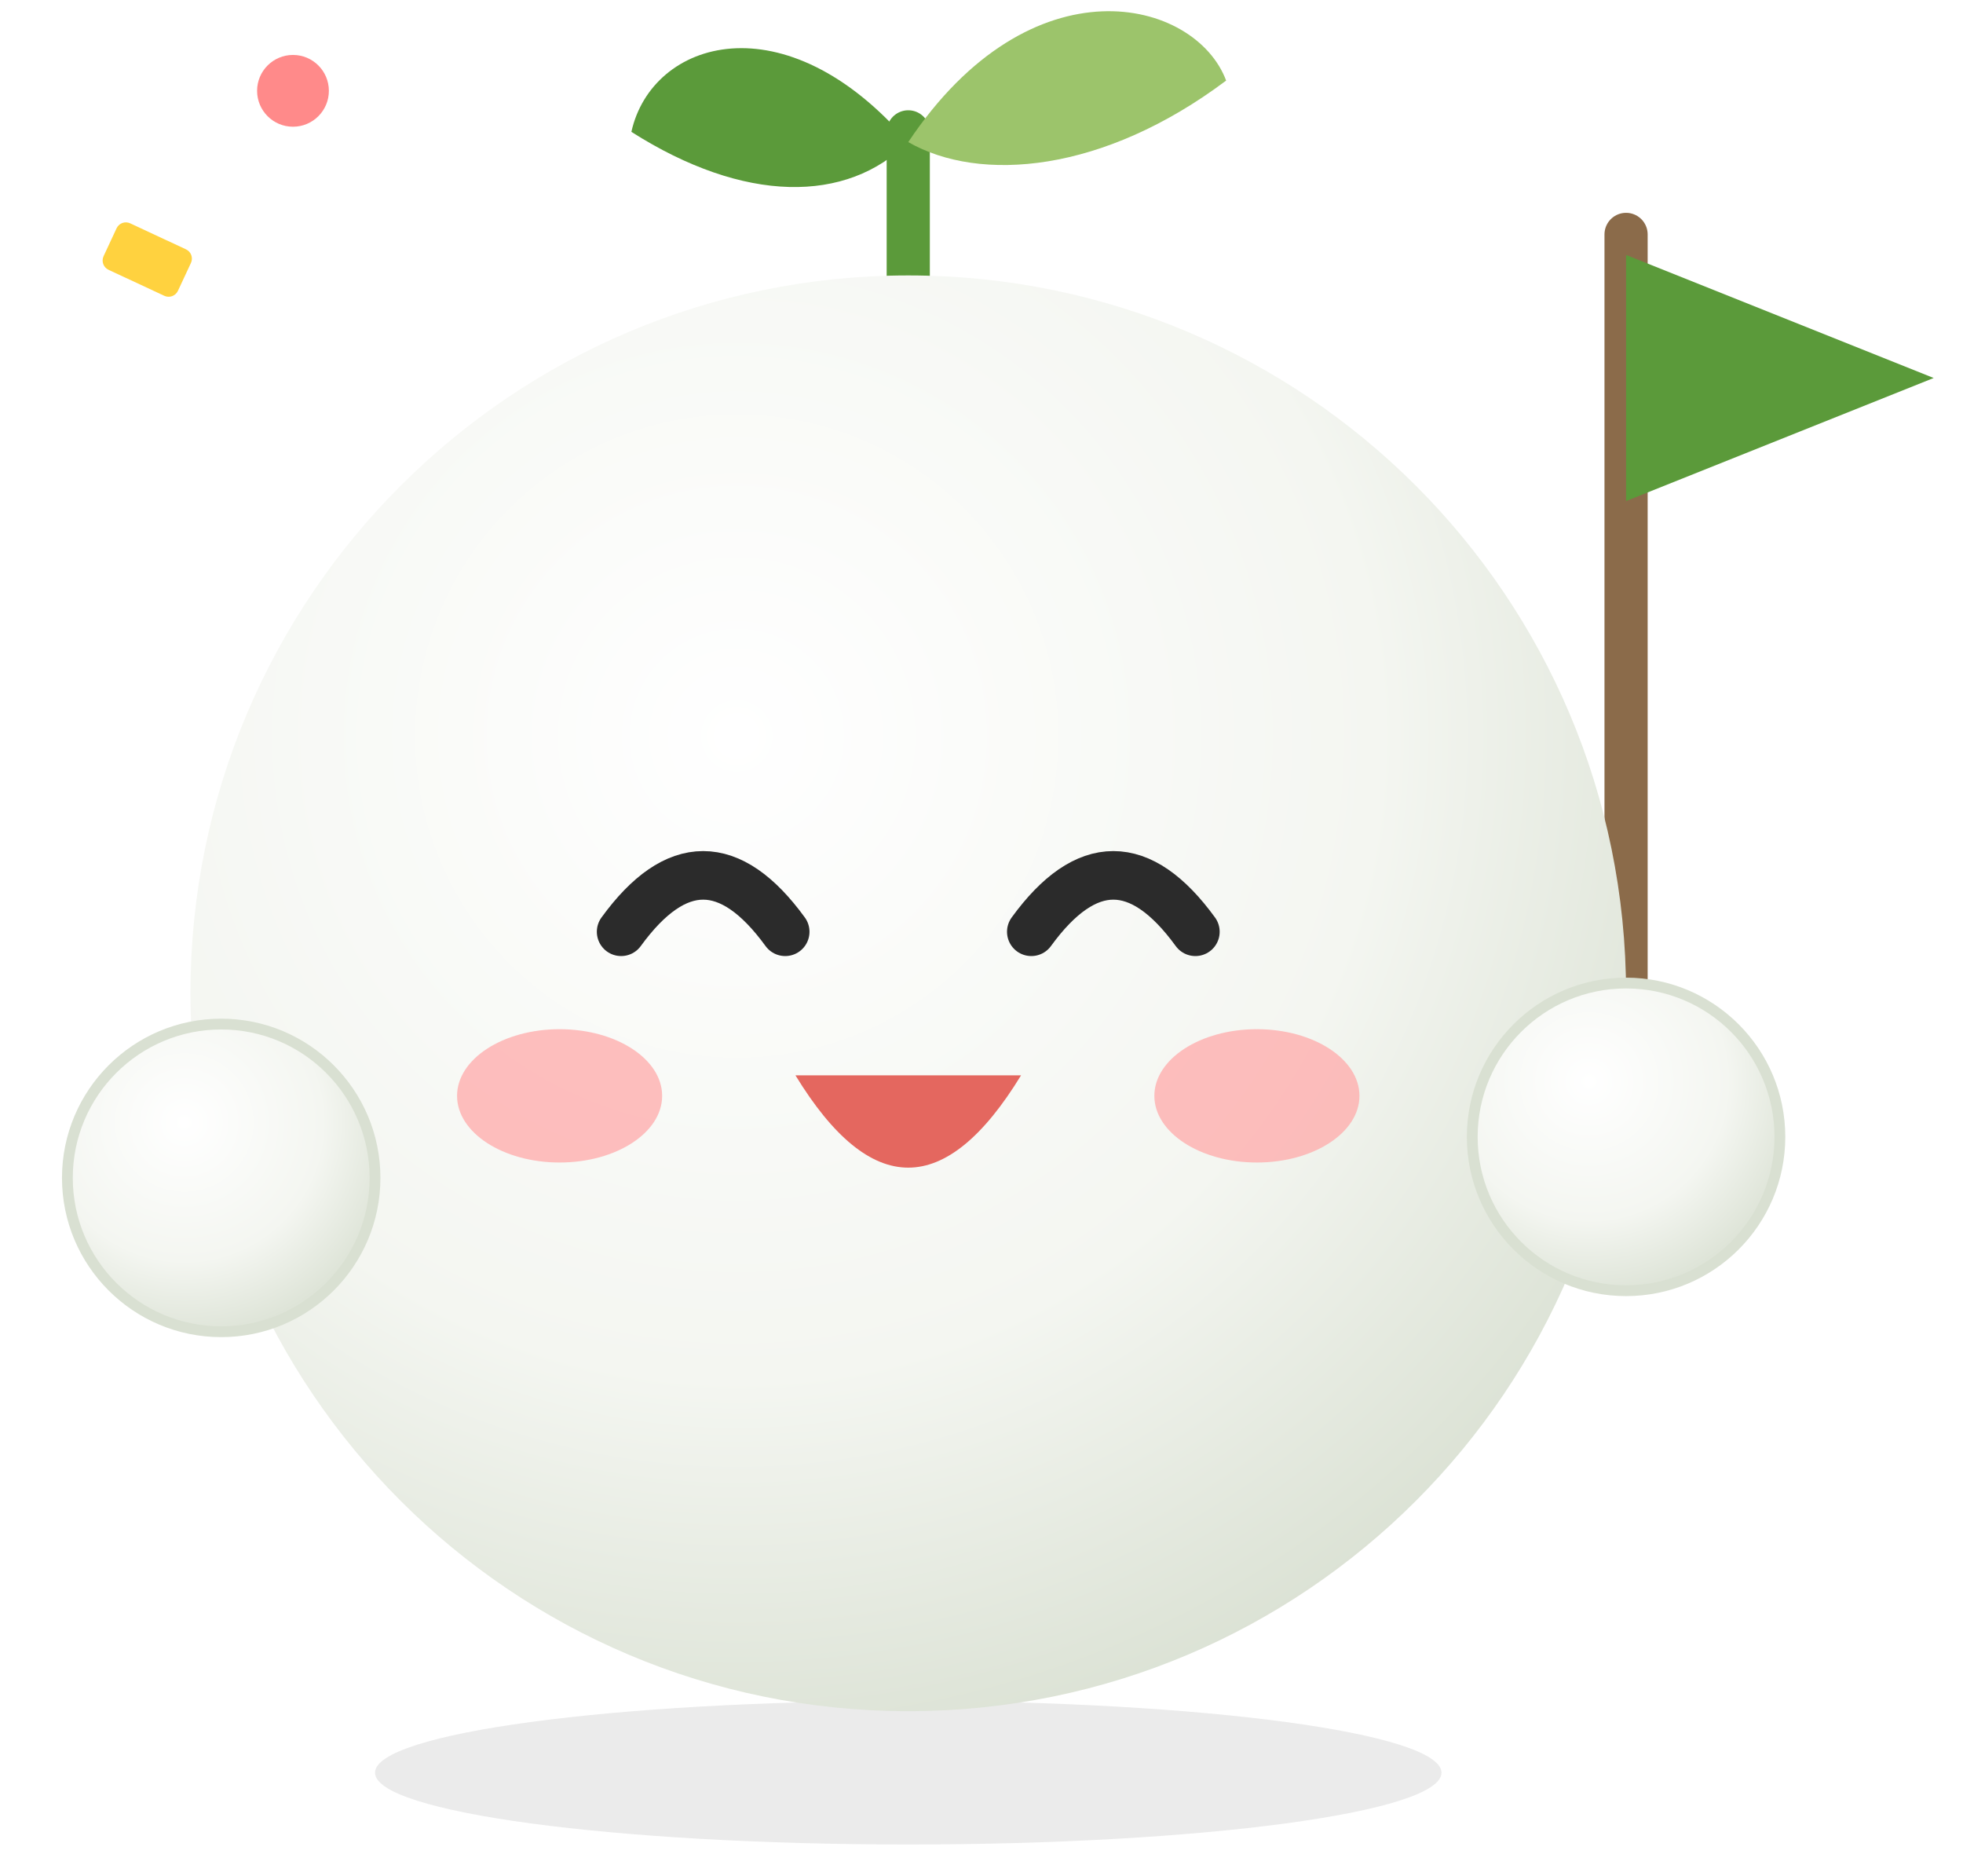
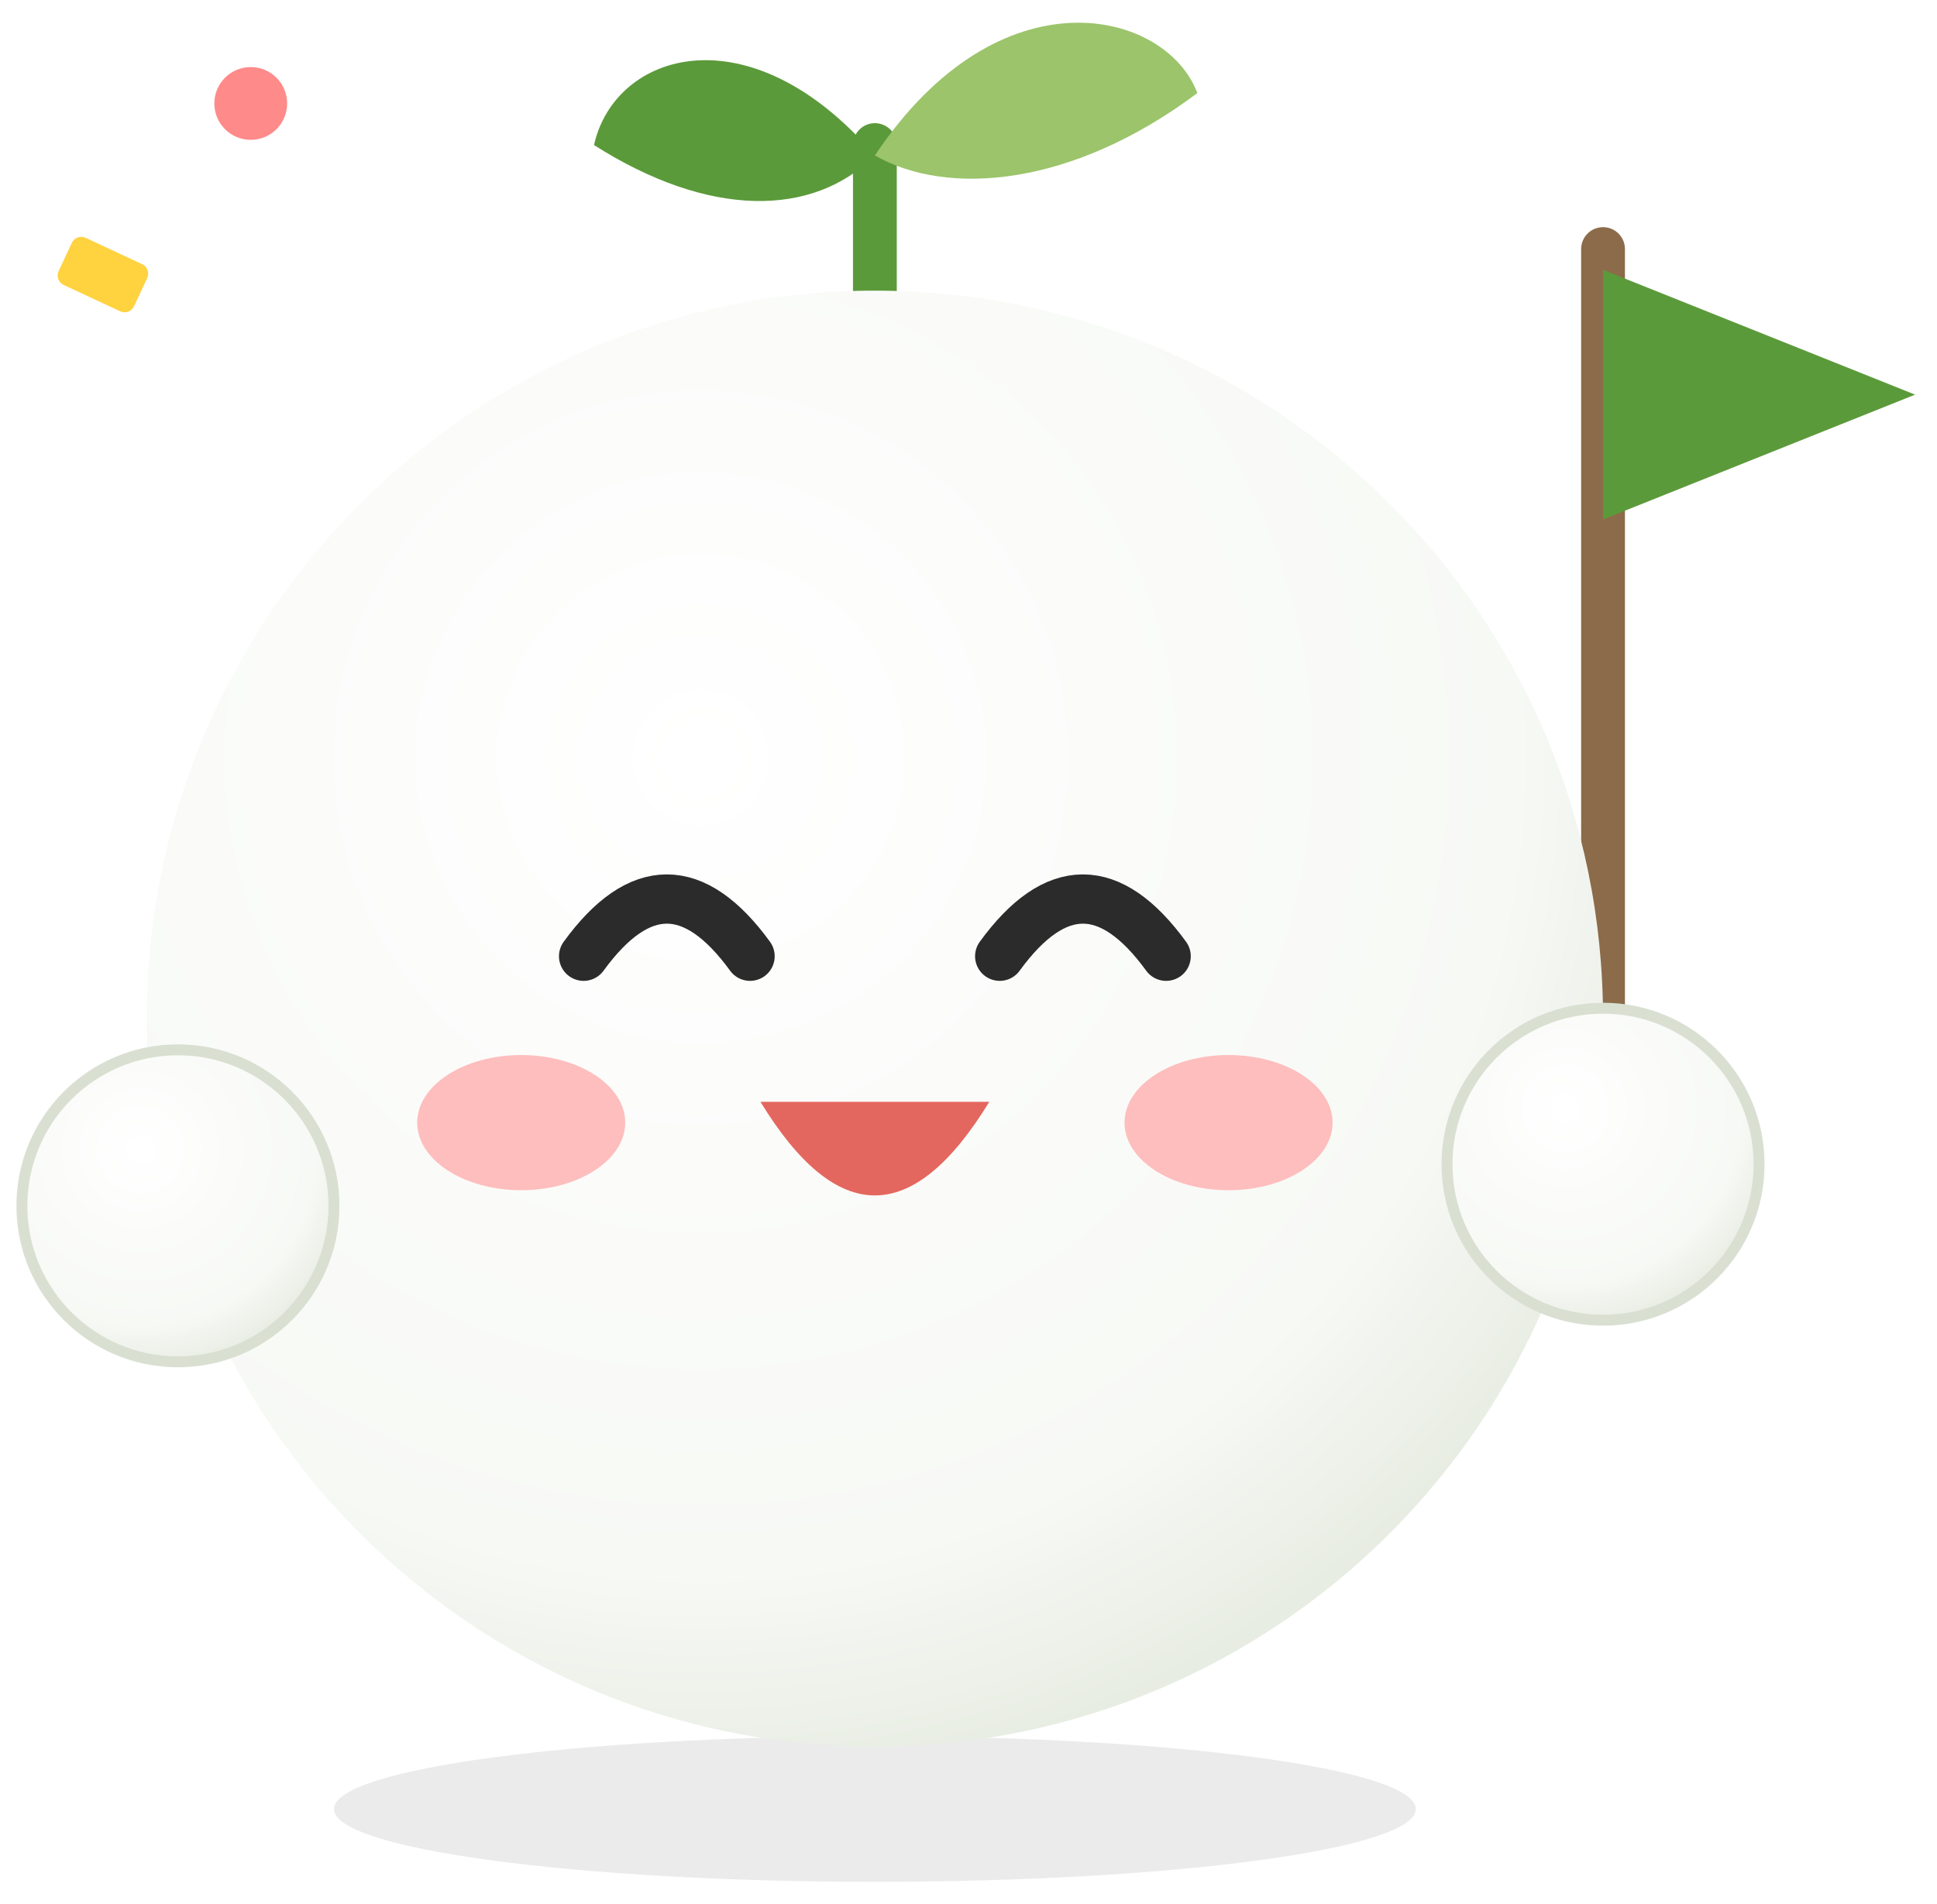
- <svg xmlns="http://www.w3.org/2000/svg" width="134" height="128" viewBox="158 126 134 128" fill="none">
-   <path d="M220 251.9C240.103 251.9 256.4 249.706 256.4 247C256.4 244.294 240.103 242.1 220 242.1C199.897 242.1 183.6 244.294 183.6 247C183.6 249.706 199.897 251.9 220 251.9Z" fill="black" fill-opacity="0.08" />
-   <path d="M269 206.4V142" stroke-width="2.947" stroke-linecap="round" stroke="#8B6B4A" />
-   <path d="M269 143.4L290 151.8L269 160.2V143.4Z" fill="#5B9A3A" />
-   <path d="M220 144.8V135" stroke-width="2.947" stroke-linecap="round" stroke="#5B9A3A" />
-   <path d="M220 135.7C211.6 125.9 202.5 128.7 201.1 135C208.8 139.9 215.8 139.9 220 135.7Z" fill="#5B9A3A" />
-   <path d="M220 135.7C228.4 123.1 239.6 125.9 241.7 131.5C233.3 137.8 224.9 138.5 220 135.7Z" fill="#9CC46B" />
-   <path d="M220 242.8C247.062 242.8 269 220.862 269 193.8C269 166.738 247.062 144.8 220 144.8C192.938 144.8 171 166.738 171 193.8C171 220.862 192.938 242.8 220 242.8Z" fill="url(#flag_paint0_radial)" />
-   <path d="M196.2 205.35C200.066 205.35 203.2 203.313 203.2 200.8C203.2 198.287 200.066 196.25 196.2 196.25C192.334 196.25 189.2 198.287 189.2 200.8C189.2 203.313 192.334 205.35 196.2 205.35Z" fill="#FFA9A9" fill-opacity="0.75" />
-   <path d="M243.8 205.35C247.666 205.35 250.8 203.313 250.8 200.8C250.8 198.287 247.666 196.25 243.8 196.25C239.934 196.25 236.8 198.287 236.8 200.8C236.8 203.313 239.934 205.35 243.8 205.35Z" fill="#FFA9A9" fill-opacity="0.75" />
-   <path d="M200.4 189.6C204.133 184.467 207.867 184.467 211.6 189.6" stroke-width="3.316" stroke-linecap="round" stroke="#2B2B2B" />
-   <path d="M228.4 189.6C232.133 184.467 235.867 184.467 239.6 189.6" stroke-width="3.316" stroke-linecap="round" stroke="#2B2B2B" />
-   <path d="M212.3 199.4C217.433 207.8 222.567 207.8 227.7 199.4H212.3Z" fill="#E4675F" />
-   <path d="M173.1 216.9C178.899 216.9 183.6 212.199 183.6 206.4C183.6 200.601 178.899 195.9 173.1 195.9C167.301 195.9 162.6 200.601 162.6 206.4C162.6 212.199 167.301 216.9 173.1 216.9Z" fill="url(#flag_paint1_radial)" stroke-width="0.737" stroke="#D9E0D2" />
-   <path d="M269 214.1C274.799 214.1 279.5 209.399 279.5 203.6C279.5 197.801 274.799 193.1 269 193.1C263.201 193.1 258.5 197.801 258.5 203.6C258.5 209.399 263.201 214.1 269 214.1Z" fill="url(#flag_paint2_radial)" stroke-width="0.737" stroke="#D9E0D2" />
-   <path d="M170.695 143.019L166.888 141.244C166.538 141.08 166.122 141.232 165.958 141.582L165.071 143.485C164.907 143.836 165.059 144.252 165.409 144.416L169.216 146.191C169.566 146.354 169.983 146.202 170.146 145.852L171.034 143.949C171.197 143.598 171.045 143.182 170.695 143.019Z" fill="#FFD23F" />
-   <path d="M178 134.65C179.353 134.65 180.45 133.553 180.45 132.2C180.45 130.847 179.353 129.75 178 129.75C176.647 129.75 175.55 130.847 175.55 132.2C175.55 133.553 176.647 134.65 178 134.65Z" fill="#FF8A8A" />
+ <svg xmlns="http://www.w3.org/2000/svg" width="177" height="174" viewBox="15.1 15.3 176.9 173.8" fill="none">
+   <path d="M95 187.15C122.283 187.15 144.4 184.173 144.4 180.5C144.4 176.827 122.283 173.85 95 173.85C67.717 173.85 45.6 176.827 45.6 180.5C45.6 184.173 67.717 187.15 95 187.15Z" fill="black" fill-opacity="0.08" />
+   <path d="M161.5 125.4V38" stroke-width="4" stroke-linecap="round" stroke="#8B6B4A" />
+   <path d="M161.5 39.9L190 51.3L161.5 62.7V39.9Z" fill="#5B9A3A" />
+   <path d="M95 41.8V28.5" stroke-width="4" stroke-linecap="round" stroke="#5B9A3A" />
+   <path d="M95 29.45C83.6 16.15 71.25 19.95 69.35 28.5C79.8 35.15 89.3 35.15 95 29.45Z" fill="#5B9A3A" />
+   <path d="M95 29.45C106.4 12.35 121.6 16.15 124.45 23.75C113.05 32.3 101.65 33.25 95 29.45Z" fill="#9CC46B" />
+   <path d="M95 174.8C131.727 174.8 161.5 145.027 161.5 108.3C161.5 71.573 131.727 41.8 95 41.8C58.273 41.8 28.5 71.573 28.5 108.3C28.5 145.027 58.273 174.8 95 174.8Z" fill="url(#mascot_flag_shade)" />
+   <path d="M62.7 123.975C67.947 123.975 72.2 121.21 72.2 117.8C72.2 114.39 67.947 111.625 62.7 111.625C57.453 111.625 53.2 114.39 53.2 117.8C53.2 121.21 57.453 123.975 62.7 123.975Z" fill="#FFA9A9" fill-opacity="0.75" />
+   <path d="M127.3 123.975C132.547 123.975 136.8 121.21 136.8 117.8C136.8 114.39 132.547 111.625 127.3 111.625C122.053 111.625 117.8 114.39 117.8 117.8C117.8 121.21 122.053 123.975 127.3 123.975Z" fill="#FFA9A9" fill-opacity="0.75" />
+   <path d="M68.4 102.6C73.467 95.633 78.533 95.633 83.6 102.6" stroke-width="4.5" stroke-linecap="round" stroke="#2B2B2B" />
+   <path d="M106.4 102.6C111.467 95.633 116.533 95.633 121.6 102.6" stroke-width="4.5" stroke-linecap="round" stroke="#2B2B2B" />
+   <path d="M84.55 115.9C91.516 127.3 98.483 127.3 105.45 115.9H84.55Z" fill="#E4675F" />
+   <path d="M31.35 139.65C39.22 139.65 45.6 133.27 45.6 125.4C45.6 117.53 39.22 111.15 31.35 111.15C23.48 111.15 17.1 117.53 17.1 125.4C17.1 133.27 23.48 139.65 31.35 139.65Z" fill="url(#mascot_flag_shade)" stroke="#D9E0D2" />
+   <path d="M161.5 135.85C169.37 135.85 175.75 129.47 175.75 121.6C175.75 113.73 169.37 107.35 161.5 107.35C153.63 107.35 147.25 113.73 147.25 121.6C147.25 129.47 153.63 135.85 161.5 135.85Z" fill="url(#mascot_flag_shade)" stroke="#D9E0D2" />
+   <path d="M28.086 39.383L22.92 36.974C22.445 36.752 21.879 36.958 21.658 37.433L20.453 40.016C20.231 40.492 20.437 41.057 20.913 41.279L26.079 43.687C26.554 43.909 27.119 43.703 27.341 43.228L28.546 40.645C28.767 40.169 28.561 39.604 28.086 39.383Z" fill="#FFD23F" />
+   <path d="M38 28.025C39.836 28.025 41.325 26.536 41.325 24.7C41.325 22.864 39.836 21.375 38 21.375C36.163 21.375 34.675 22.864 34.675 24.7C34.675 26.536 36.163 28.025 38 28.025Z" fill="#FF8A8A" />
  <defs>
-     <radialGradient id="flag_paint0_radial" cx="0" cy="0" r="1" gradientUnits="userSpaceOnUse" gradientTransform="translate(208.24 176.16) scale(73.5)">
-       <stop stop-color="white" />
-       <stop offset="0.6" stop-color="#F4F6F1" />
-       <stop offset="1" stop-color="#D9E0D2" />
-     </radialGradient>
-     <radialGradient id="flag_paint1_radial" cx="0" cy="0" r="1" gradientUnits="userSpaceOnUse" gradientTransform="translate(170.58 202.62) scale(15.75)">
-       <stop stop-color="white" />
-       <stop offset="0.6" stop-color="#F4F6F1" />
-       <stop offset="1" stop-color="#D9E0D2" />
-     </radialGradient>
-     <radialGradient id="flag_paint2_radial" cx="0" cy="0" r="1" gradientUnits="userSpaceOnUse" gradientTransform="translate(266.48 199.82) scale(15.75)">
-       <stop stop-color="white" />
-       <stop offset="0.6" stop-color="#F4F6F1" />
-       <stop offset="1" stop-color="#D9E0D2" />
+     <radialGradient id="mascot_flag_shade" cx="0.38" cy="0.32" r="0.75" fx="0.38" fy="0.32">
+       <stop offset="0" stop-color="#FFFFFF" />
+       <stop offset="0.75" stop-color="#F7F9F5" />
+       <stop offset="1" stop-color="#E4EADF" />
    </radialGradient>
  </defs>
</svg>
